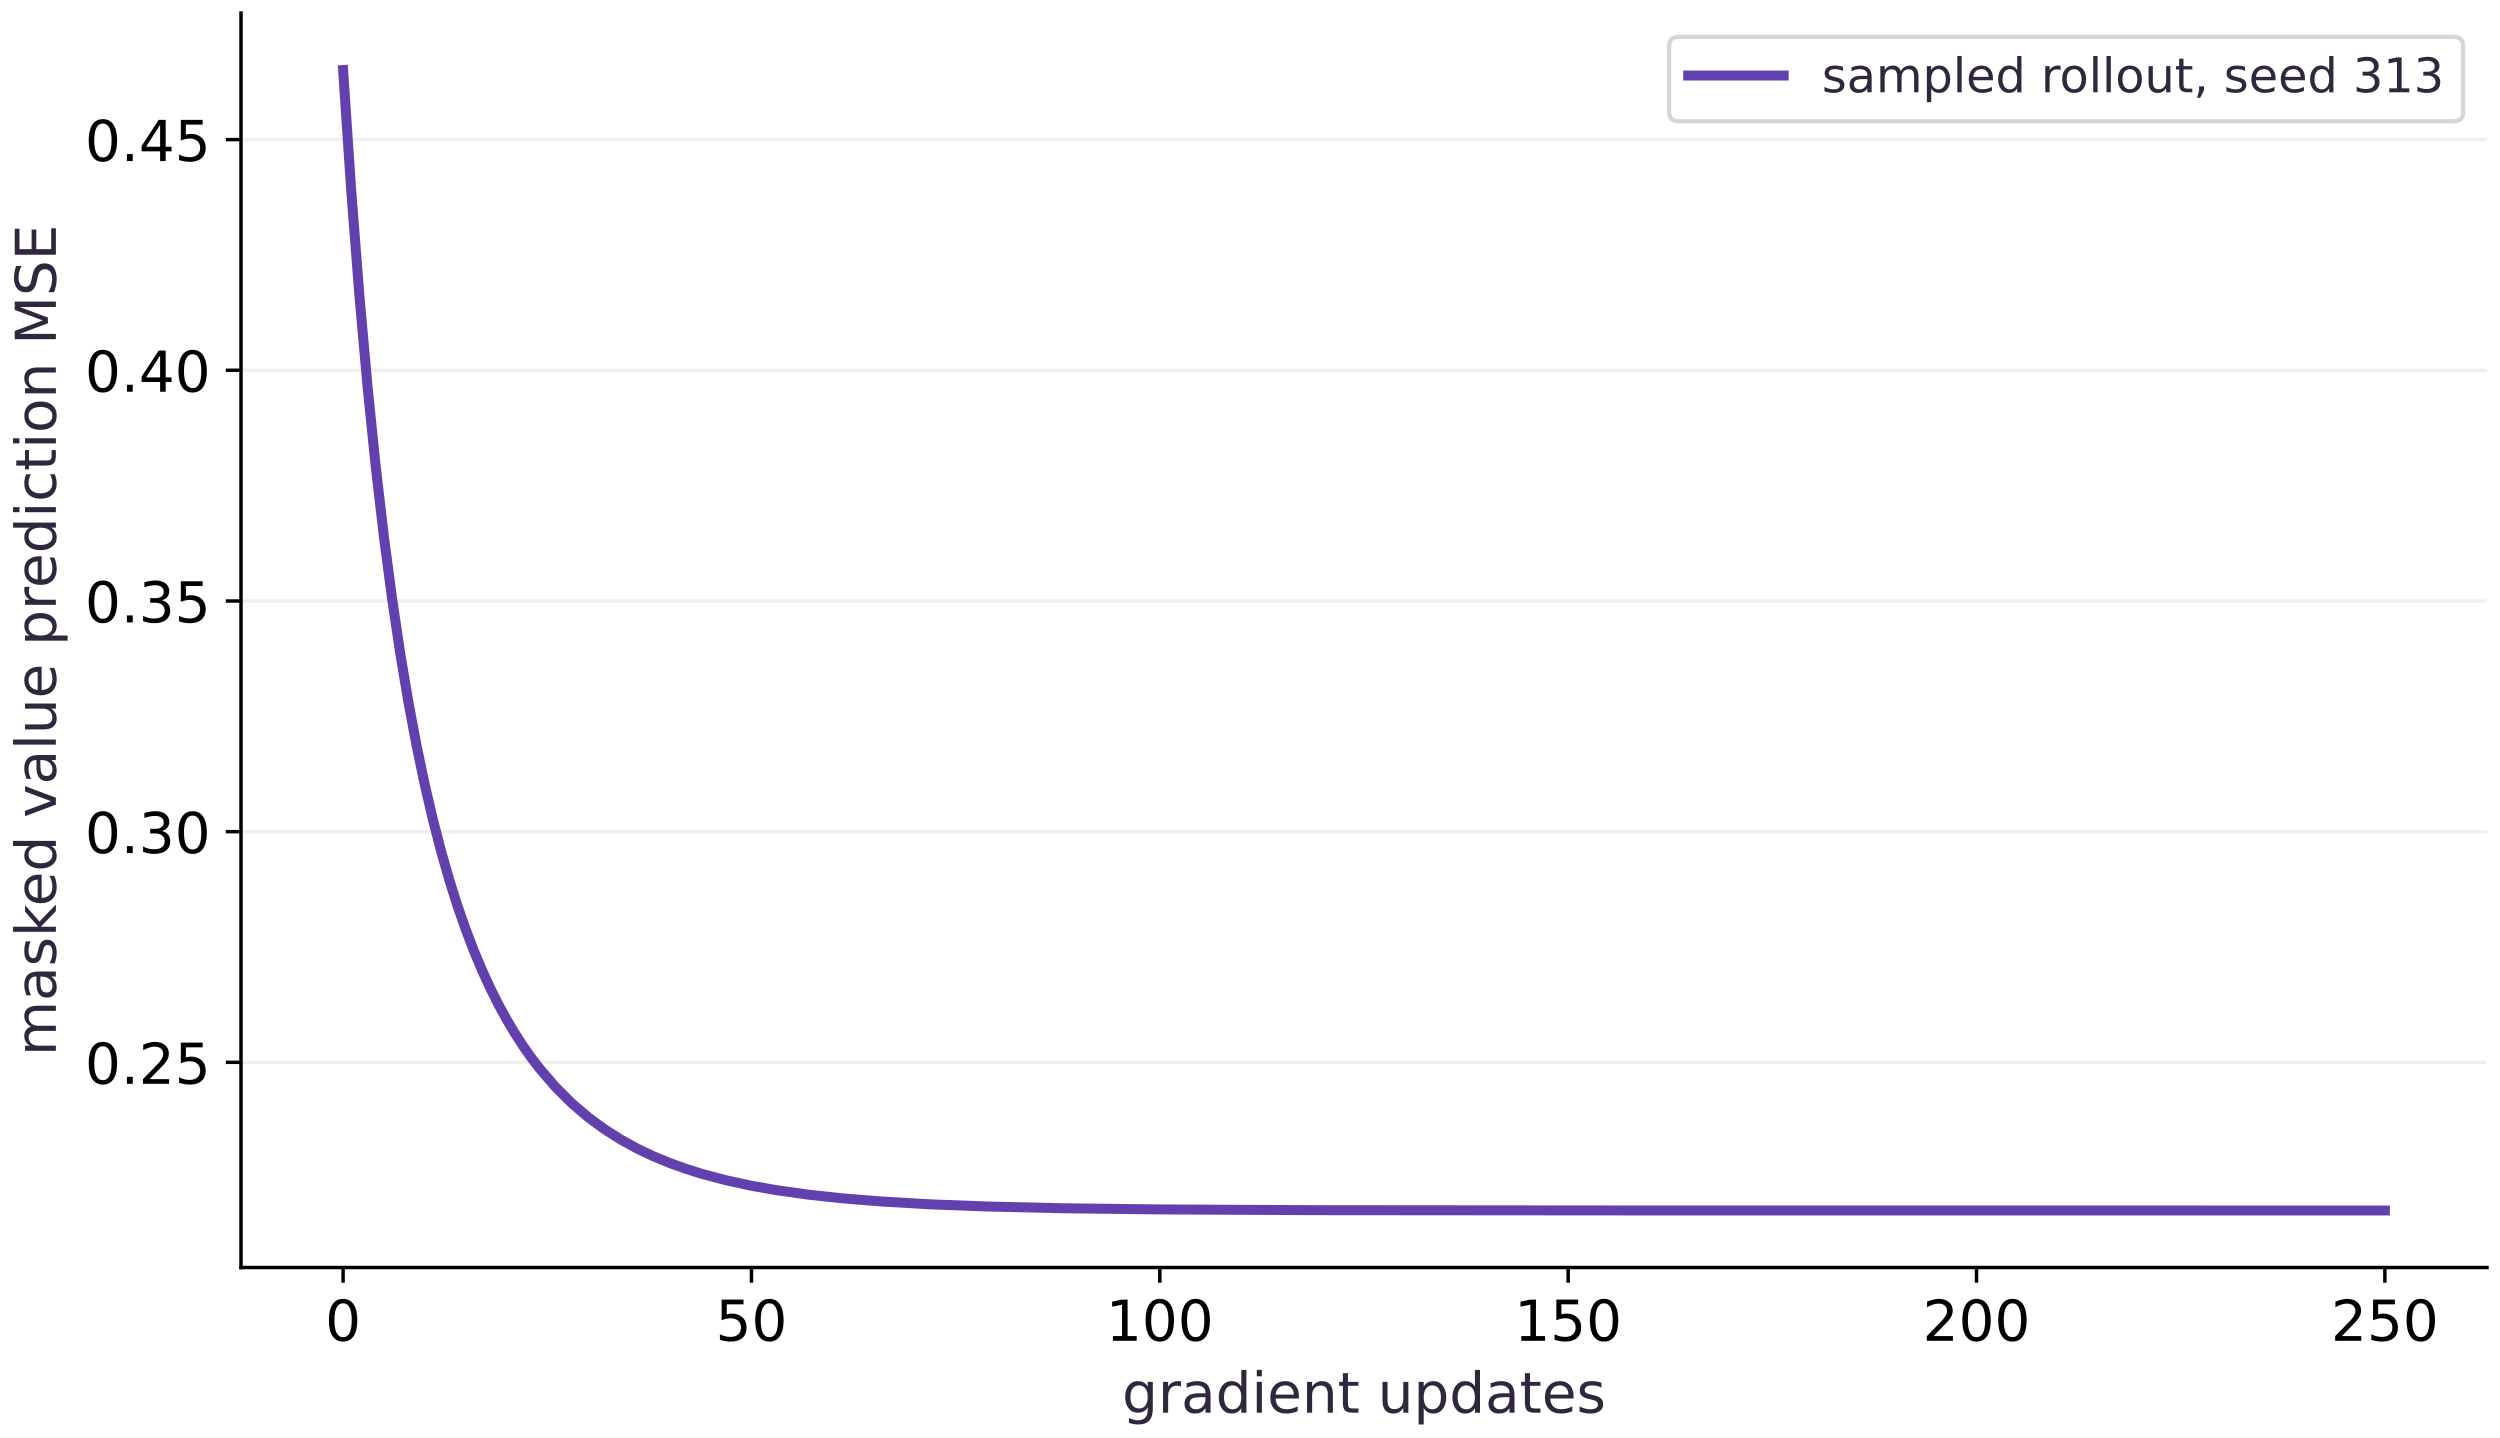
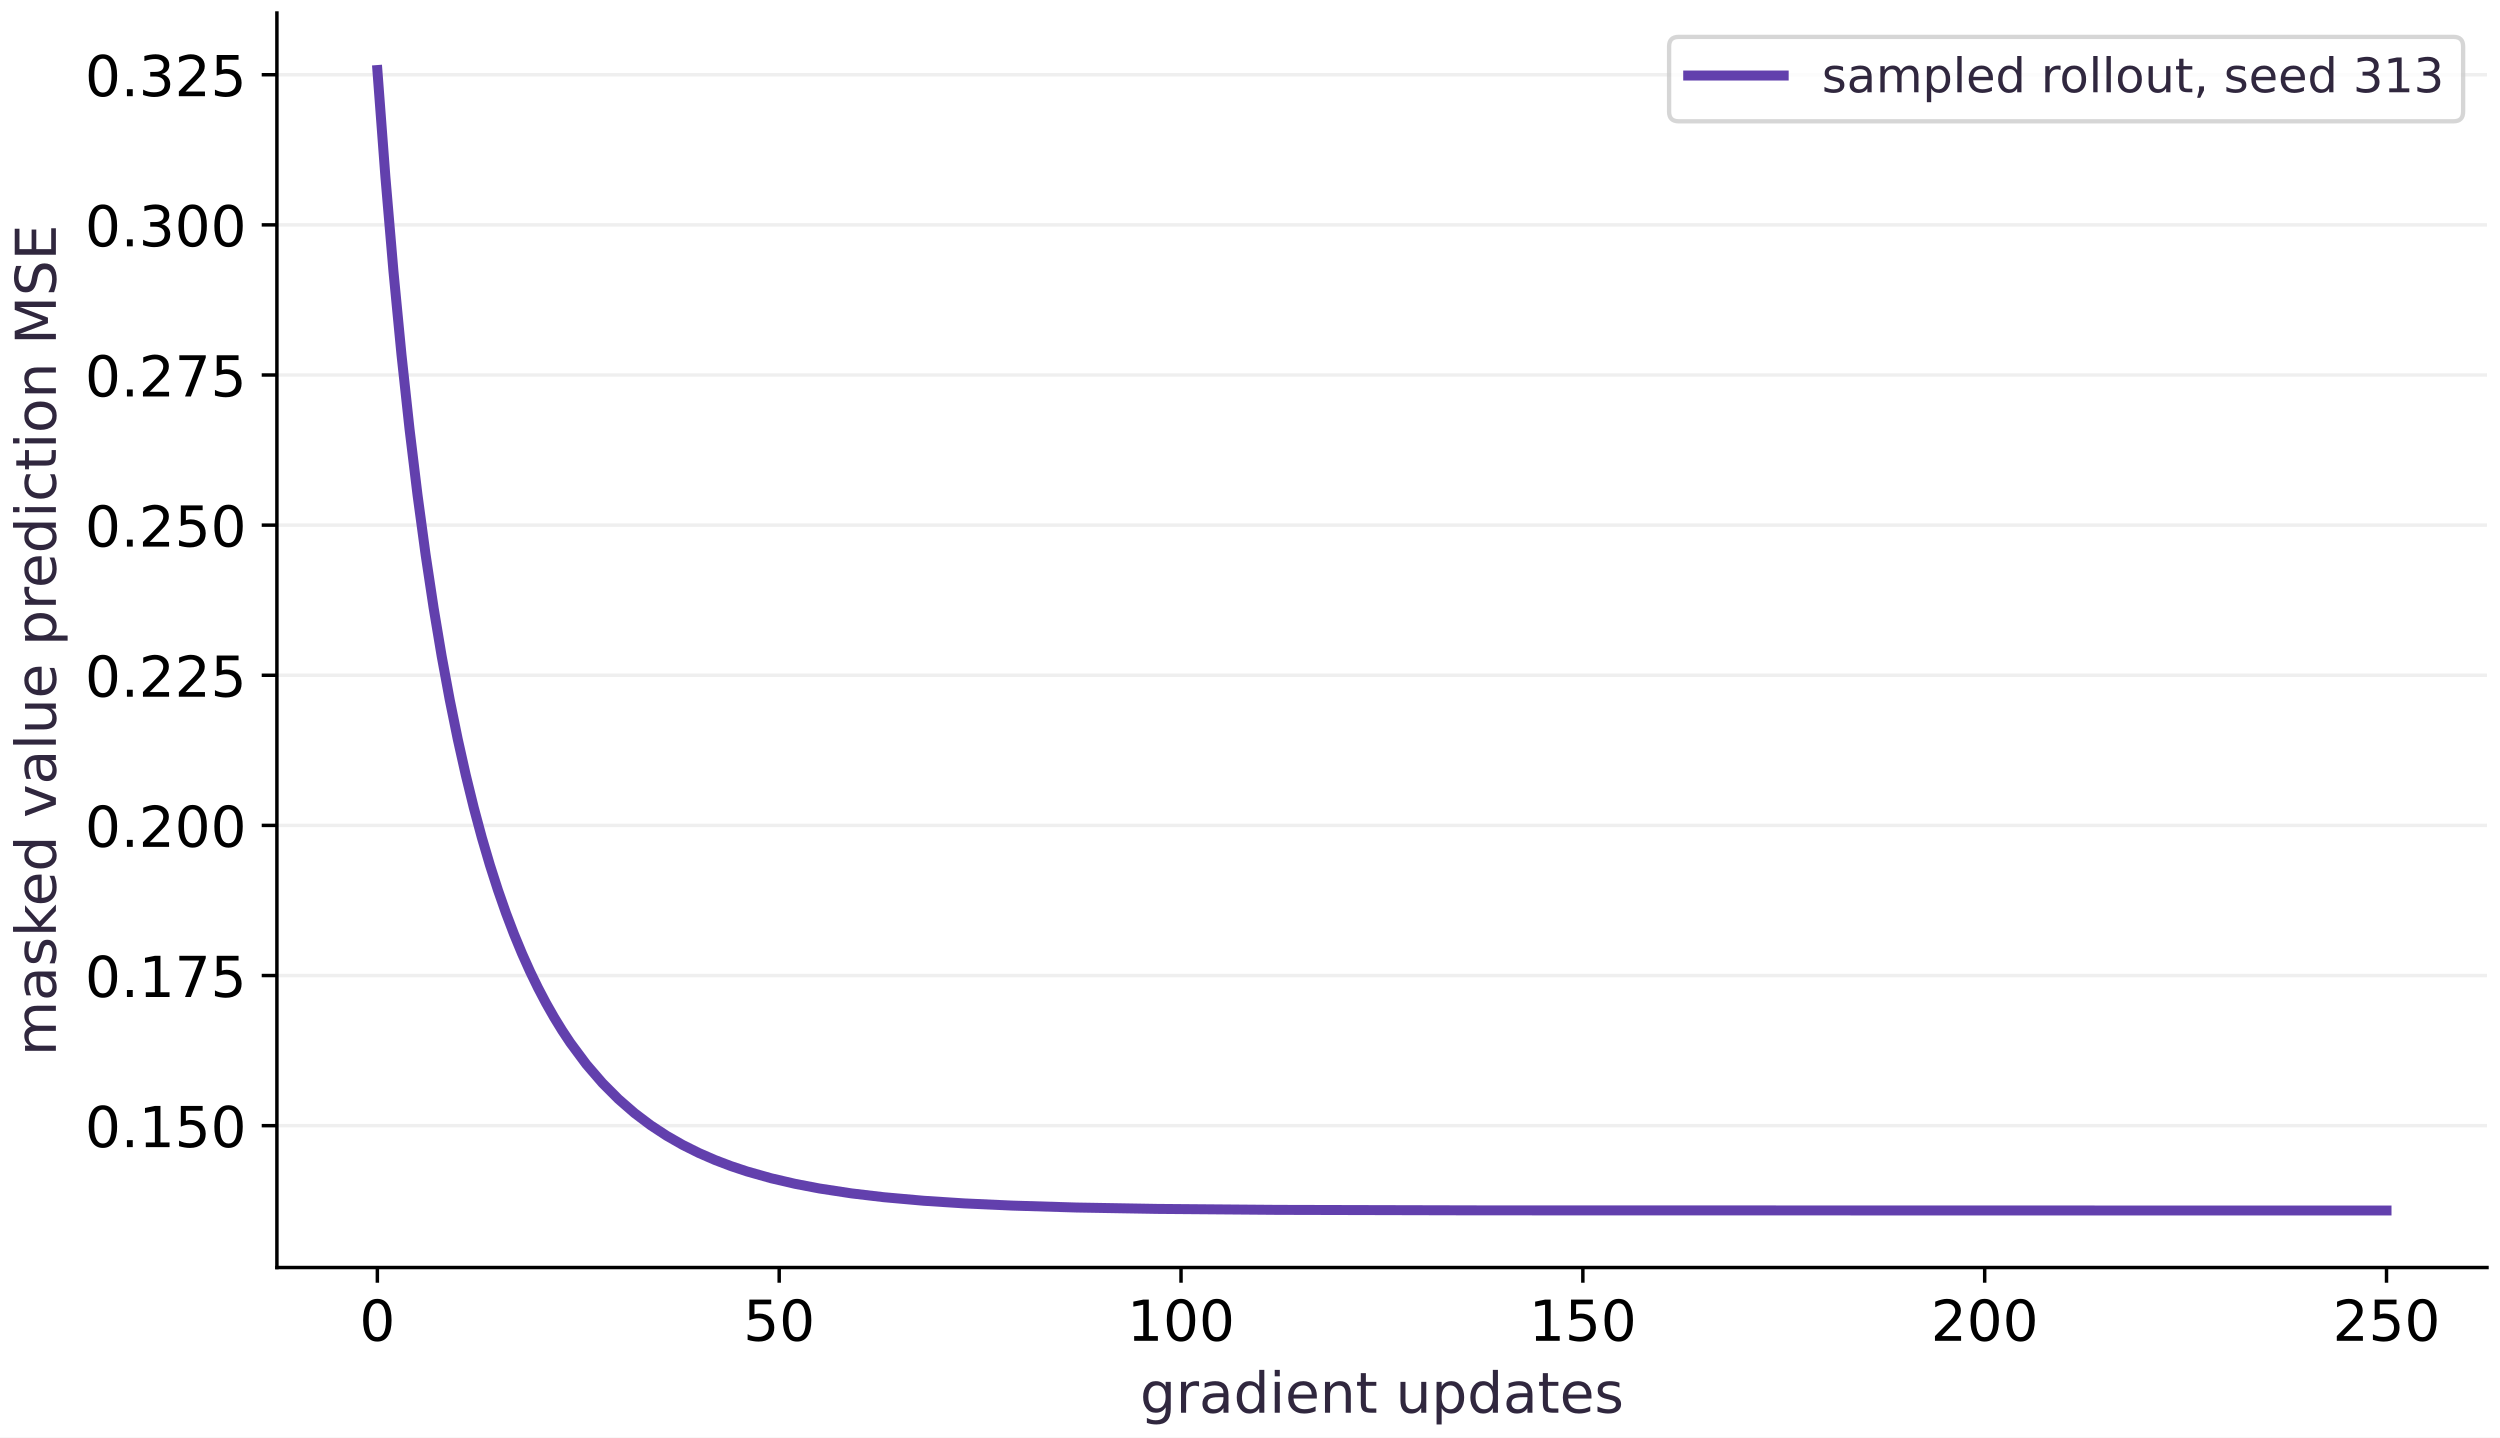
<svg xmlns="http://www.w3.org/2000/svg" xmlns:xlink="http://www.w3.org/1999/xlink" width="576pt" height="331.2pt" viewBox="0 0 576 331.2" version="1.1">
  <defs>
    <style type="text/css">*{stroke-linejoin: round; stroke-linecap: butt}</style>
  </defs>
  <g id="figure_1">
    <g id="patch_1">
      <path d="M 0 331.2 L 576 331.2 L 576 0 L 0 0 z " style="fill: #ffffff" />
    </g>
    <g id="axes_1">
      <g id="patch_2">
-         <path d="M 55.527 292.037 L 573 292.037 L 573 3 L 55.527 3 z " style="fill: #ffffff" />
+         <path d="M 63.798 292.037 L 573 292.037 L 573 3 L 63.798 3 z " style="fill: #ffffff" />
      </g>
      <g id="matplotlib.axis_1">
        <g id="xtick_1">
          <g id="line2d_1">
            <defs>
              <path id="m6ea3258a2e" d="M 0 0 L 0 3.5 " style="stroke: #000000; stroke-width: 0.8" />
            </defs>
            <g>
-               <use xlink:href="#m6ea3258a2e" x="79.049" y="292.037" style="stroke: #000000; stroke-width: 0.8" />
+               <use xlink:href="#m6ea3258a2e" x="86.944" y="292.037" style="stroke: #000000; stroke-width: 0.8" />
            </g>
          </g>
          <g id="text_1">
-             <text style="font-size: 13px; font-family: 'DejaVu Sans'; text-anchor: middle" x="79.049" y="308.915" transform="rotate(-0 79.0486 308.9146)">0</text>
+             <text style="font-size: 13px; font-family: 'DejaVu Sans'; text-anchor: middle" x="86.944" y="308.915" transform="rotate(-0 86.94388 308.9146)">0</text>
          </g>
        </g>
        <g id="xtick_2">
          <g id="line2d_2">
            <g>
-               <use xlink:href="#m6ea3258a2e" x="173.135" y="292.037" style="stroke: #000000; stroke-width: 0.8" />
+               <use xlink:href="#m6ea3258a2e" x="179.526" y="292.037" style="stroke: #000000; stroke-width: 0.8" />
            </g>
          </g>
          <g id="text_2">
-             <text style="font-size: 13px; font-family: 'DejaVu Sans'; text-anchor: middle" x="173.135" y="308.915" transform="rotate(-0 173.1345 308.9146)">50</text>
+             <text style="font-size: 13px; font-family: 'DejaVu Sans'; text-anchor: middle" x="179.526" y="308.915" transform="rotate(-0 179.526 308.9146)">50</text>
          </g>
        </g>
        <g id="xtick_3">
          <g id="line2d_3">
            <g>
-               <use xlink:href="#m6ea3258a2e" x="267.22" y="292.037" style="stroke: #000000; stroke-width: 0.8" />
+               <use xlink:href="#m6ea3258a2e" x="272.108" y="292.037" style="stroke: #000000; stroke-width: 0.8" />
            </g>
          </g>
          <g id="text_3">
-             <text style="font-size: 13px; font-family: 'DejaVu Sans'; text-anchor: middle" x="267.22" y="308.915" transform="rotate(-0 267.2205 308.9146)">100</text>
+             <text style="font-size: 13px; font-family: 'DejaVu Sans'; text-anchor: middle" x="272.108" y="308.915" transform="rotate(-0 272.108 308.9146)">100</text>
          </g>
        </g>
        <g id="xtick_4">
          <g id="line2d_4">
            <g>
-               <use xlink:href="#m6ea3258a2e" x="361.306" y="292.037" style="stroke: #000000; stroke-width: 0.8" />
+               <use xlink:href="#m6ea3258a2e" x="364.69" y="292.037" style="stroke: #000000; stroke-width: 0.8" />
            </g>
          </g>
          <g id="text_4">
-             <text style="font-size: 13px; font-family: 'DejaVu Sans'; text-anchor: middle" x="361.306" y="308.915" transform="rotate(-0 361.3064 308.9146)">150</text>
+             <text style="font-size: 13px; font-family: 'DejaVu Sans'; text-anchor: middle" x="364.69" y="308.915" transform="rotate(-0 364.6901 308.9146)">150</text>
          </g>
        </g>
        <g id="xtick_5">
          <g id="line2d_5">
            <g>
-               <use xlink:href="#m6ea3258a2e" x="455.392" y="292.037" style="stroke: #000000; stroke-width: 0.8" />
+               <use xlink:href="#m6ea3258a2e" x="457.272" y="292.037" style="stroke: #000000; stroke-width: 0.8" />
            </g>
          </g>
          <g id="text_5">
-             <text style="font-size: 13px; font-family: 'DejaVu Sans'; text-anchor: middle" x="455.392" y="308.915" transform="rotate(-0 455.3923 308.9146)">200</text>
+             <text style="font-size: 13px; font-family: 'DejaVu Sans'; text-anchor: middle" x="457.272" y="308.915" transform="rotate(-0 457.2722 308.9146)">200</text>
          </g>
        </g>
        <g id="xtick_6">
          <g id="line2d_6">
            <g>
-               <use xlink:href="#m6ea3258a2e" x="549.478" y="292.037" style="stroke: #000000; stroke-width: 0.8" />
+               <use xlink:href="#m6ea3258a2e" x="549.854" y="292.037" style="stroke: #000000; stroke-width: 0.8" />
            </g>
          </g>
          <g id="text_6">
-             <text style="font-size: 13px; font-family: 'DejaVu Sans'; text-anchor: middle" x="549.478" y="308.915" transform="rotate(-0 549.4783 308.9146)">250</text>
+             <text style="font-size: 13px; font-family: 'DejaVu Sans'; text-anchor: middle" x="549.854" y="308.915" transform="rotate(-0 549.8542 308.9146)">250</text>
          </g>
        </g>
        <g id="text_7">
-           <text style="font-size: 13px; font-family: 'DejaVu Sans'; text-anchor: middle; fill: #30273e" x="314.263" y="325.496" transform="rotate(-0 314.2634 325.4962)">gradient updates</text>
+           <text style="font-size: 13px; font-family: 'DejaVu Sans'; text-anchor: middle; fill: #30273e" x="318.399" y="325.496" transform="rotate(-0 318.3991 325.4962)">gradient updates</text>
        </g>
      </g>
      <g id="matplotlib.axis_2">
        <g id="ytick_1">
          <g id="line2d_7">
-             <path d="M 55.527 244.765 L 573 244.765 " clip-path="url(#p9c5689d696)" style="fill: none; stroke: #b0b0b0; stroke-opacity: 0.2; stroke-width: 0.8; stroke-linecap: square" />
+             <path d="M 63.798 259.358 L 573 259.358 " clip-path="url(#p56877da7de)" style="fill: none; stroke: #b0b0b0; stroke-opacity: 0.2; stroke-width: 0.8; stroke-linecap: square" />
          </g>
          <g id="line2d_8">
            <defs>
              <path id="mb45c92c6ee" d="M 0 0 L -3.5 0 " style="stroke: #000000; stroke-width: 0.8" />
            </defs>
            <g>
-               <use xlink:href="#mb45c92c6ee" x="55.527" y="244.765" style="stroke: #000000; stroke-width: 0.8" />
+               <use xlink:href="#mb45c92c6ee" x="63.798" y="259.358" style="stroke: #000000; stroke-width: 0.8" />
            </g>
          </g>
          <g id="text_8">
-             <text style="font-size: 13px; font-family: 'DejaVu Sans'; text-anchor: end" x="48.527" y="249.704" transform="rotate(-0 48.52712 249.7045)">0.25</text>
+             <text style="font-size: 13px; font-family: 'DejaVu Sans'; text-anchor: end" x="56.798" y="264.297" transform="rotate(-0 56.79836 264.2969)">0.150</text>
          </g>
        </g>
        <g id="ytick_2">
          <g id="line2d_9">
-             <path d="M 55.527 191.616 L 573 191.616 " clip-path="url(#p9c5689d696)" style="fill: none; stroke: #b0b0b0; stroke-opacity: 0.2; stroke-width: 0.8; stroke-linecap: square" />
+             <path d="M 63.798 224.767 L 573 224.767 " clip-path="url(#p56877da7de)" style="fill: none; stroke: #b0b0b0; stroke-opacity: 0.2; stroke-width: 0.8; stroke-linecap: square" />
          </g>
          <g id="line2d_10">
            <g>
-               <use xlink:href="#mb45c92c6ee" x="55.527" y="191.616" style="stroke: #000000; stroke-width: 0.8" />
+               <use xlink:href="#mb45c92c6ee" x="63.798" y="224.767" style="stroke: #000000; stroke-width: 0.8" />
            </g>
          </g>
          <g id="text_9">
-             <text style="font-size: 13px; font-family: 'DejaVu Sans'; text-anchor: end" x="48.527" y="196.555" transform="rotate(-0 48.52712 196.5545)">0.30</text>
+             <text style="font-size: 13px; font-family: 'DejaVu Sans'; text-anchor: end" x="56.798" y="229.706" transform="rotate(-0 56.79836 229.7061)">0.175</text>
          </g>
        </g>
        <g id="ytick_3">
          <g id="line2d_11">
-             <path d="M 55.527 138.466 L 573 138.466 " clip-path="url(#p9c5689d696)" style="fill: none; stroke: #b0b0b0; stroke-opacity: 0.2; stroke-width: 0.8; stroke-linecap: square" />
+             <path d="M 63.798 190.176 L 573 190.176 " clip-path="url(#p56877da7de)" style="fill: none; stroke: #b0b0b0; stroke-opacity: 0.2; stroke-width: 0.8; stroke-linecap: square" />
          </g>
          <g id="line2d_12">
            <g>
-               <use xlink:href="#mb45c92c6ee" x="55.527" y="138.466" style="stroke: #000000; stroke-width: 0.8" />
+               <use xlink:href="#mb45c92c6ee" x="63.798" y="190.176" style="stroke: #000000; stroke-width: 0.8" />
            </g>
          </g>
          <g id="text_10">
-             <text style="font-size: 13px; font-family: 'DejaVu Sans'; text-anchor: end" x="48.527" y="143.405" transform="rotate(-0 48.52712 143.4045)">0.35</text>
+             <text style="font-size: 13px; font-family: 'DejaVu Sans'; text-anchor: end" x="56.798" y="195.115" transform="rotate(-0 56.79836 195.1154)">0.200</text>
          </g>
        </g>
        <g id="ytick_4">
          <g id="line2d_13">
-             <path d="M 55.527 85.316 L 573 85.316 " clip-path="url(#p9c5689d696)" style="fill: none; stroke: #b0b0b0; stroke-opacity: 0.2; stroke-width: 0.8; stroke-linecap: square" />
+             <path d="M 63.798 155.586 L 573 155.586 " clip-path="url(#p56877da7de)" style="fill: none; stroke: #b0b0b0; stroke-opacity: 0.2; stroke-width: 0.8; stroke-linecap: square" />
          </g>
          <g id="line2d_14">
            <g>
-               <use xlink:href="#mb45c92c6ee" x="55.527" y="85.316" style="stroke: #000000; stroke-width: 0.8" />
+               <use xlink:href="#mb45c92c6ee" x="63.798" y="155.586" style="stroke: #000000; stroke-width: 0.8" />
            </g>
          </g>
          <g id="text_11">
-             <text style="font-size: 13px; font-family: 'DejaVu Sans'; text-anchor: end" x="48.527" y="90.255" transform="rotate(-0 48.52712 90.25457)">0.40</text>
+             <text style="font-size: 13px; font-family: 'DejaVu Sans'; text-anchor: end" x="56.798" y="160.525" transform="rotate(-0 56.79836 160.5247)">0.225</text>
          </g>
        </g>
        <g id="ytick_5">
          <g id="line2d_15">
-             <path d="M 55.527 32.166 L 573 32.166 " clip-path="url(#p9c5689d696)" style="fill: none; stroke: #b0b0b0; stroke-opacity: 0.2; stroke-width: 0.8; stroke-linecap: square" />
+             <path d="M 63.798 120.995 L 573 120.995 " clip-path="url(#p56877da7de)" style="fill: none; stroke: #b0b0b0; stroke-opacity: 0.2; stroke-width: 0.8; stroke-linecap: square" />
          </g>
          <g id="line2d_16">
            <g>
-               <use xlink:href="#mb45c92c6ee" x="55.527" y="32.166" style="stroke: #000000; stroke-width: 0.8" />
+               <use xlink:href="#mb45c92c6ee" x="63.798" y="120.995" style="stroke: #000000; stroke-width: 0.8" />
            </g>
          </g>
          <g id="text_12">
-             <text style="font-size: 13px; font-family: 'DejaVu Sans'; text-anchor: end" x="48.527" y="37.105" transform="rotate(-0 48.52712 37.1046)">0.45</text>
-           </g>
-         </g>
-         <g id="text_13">
+             <text style="font-size: 13px; font-family: 'DejaVu Sans'; text-anchor: end" x="56.798" y="125.934" transform="rotate(-0 56.79836 125.934)">0.250</text>
+           </g>
+         </g>
+         <g id="ytick_6">
+           <g id="line2d_17">
+             <path d="M 63.798 86.404 L 573 86.404 " clip-path="url(#p56877da7de)" style="fill: none; stroke: #b0b0b0; stroke-opacity: 0.2; stroke-width: 0.8; stroke-linecap: square" />
+           </g>
+           <g id="line2d_18">
+             <g>
+               <use xlink:href="#mb45c92c6ee" x="63.798" y="86.404" style="stroke: #000000; stroke-width: 0.8" />
+             </g>
+           </g>
+           <g id="text_13">
+             <text style="font-size: 13px; font-family: 'DejaVu Sans'; text-anchor: end" x="56.798" y="91.343" transform="rotate(-0 56.79836 91.34325)">0.275</text>
+           </g>
+         </g>
+         <g id="ytick_7">
+           <g id="line2d_19">
+             <path d="M 63.798 51.814 L 573 51.814 " clip-path="url(#p56877da7de)" style="fill: none; stroke: #b0b0b0; stroke-opacity: 0.2; stroke-width: 0.8; stroke-linecap: square" />
+           </g>
+           <g id="line2d_20">
+             <g>
+               <use xlink:href="#mb45c92c6ee" x="63.798" y="51.814" style="stroke: #000000; stroke-width: 0.8" />
+             </g>
+           </g>
+           <g id="text_14">
+             <text style="font-size: 13px; font-family: 'DejaVu Sans'; text-anchor: end" x="56.798" y="56.753" transform="rotate(-0 56.79836 56.75252)">0.300</text>
+           </g>
+         </g>
+         <g id="ytick_8">
+           <g id="line2d_21">
+             <path d="M 63.798 17.223 L 573 17.223 " clip-path="url(#p56877da7de)" style="fill: none; stroke: #b0b0b0; stroke-opacity: 0.2; stroke-width: 0.8; stroke-linecap: square" />
+           </g>
+           <g id="line2d_22">
+             <g>
+               <use xlink:href="#mb45c92c6ee" x="63.798" y="17.223" style="stroke: #000000; stroke-width: 0.8" />
+             </g>
+           </g>
+           <g id="text_15">
+             <text style="font-size: 13px; font-family: 'DejaVu Sans'; text-anchor: end" x="56.798" y="22.162" transform="rotate(-0 56.79836 22.1618)">0.325</text>
+           </g>
+         </g>
+         <g id="text_16">
          <text style="font-size: 13px; font-family: 'DejaVu Sans'; text-anchor: middle; fill: #30273e" x="12.878" y="147.518" transform="rotate(-90 12.87821 147.5184)">masked value prediction MSE</text>
        </g>
      </g>
-       <g id="line2d_17">
-         <path d="M 79.049 16.138 L 80.93 44.031 L 82.812 68.183 L 84.694 89.199 L 86.575 107.575 L 88.457 123.716 L 90.339 137.957 L 92.221 150.574 L 94.102 161.796 L 95.984 171.816 L 97.866 180.791 L 99.748 188.859 L 101.629 196.131 L 103.511 202.705 L 105.393 208.663 L 107.274 214.075 L 109.156 219.003 L 111.038 223.498 L 112.92 227.606 L 114.801 231.367 L 116.683 234.816 L 118.565 237.983 L 120.446 240.895 L 122.328 243.577 L 124.21 246.048 L 127.973 250.436 L 131.737 254.186 L 135.5 257.403 L 139.264 260.17 L 143.027 262.558 L 146.79 264.623 L 150.554 266.412 L 154.317 267.966 L 158.081 269.317 L 161.844 270.494 L 167.489 271.984 L 173.135 273.203 L 178.78 274.2 L 186.307 275.258 L 193.833 276.074 L 203.242 276.837 L 214.532 277.484 L 227.704 277.985 L 244.64 278.377 L 267.22 278.651 L 302.973 278.822 L 380.124 278.892 L 549.478 278.899 L 549.478 278.899 " clip-path="url(#p9c5689d696)" style="fill: none; stroke: #6240ad; stroke-width: 2.3; stroke-linecap: square" />
+       <g id="line2d_23">
+         <path d="M 86.944 16.138 L 88.796 40.764 L 90.647 62.477 L 92.499 81.708 L 94.35 98.811 L 96.202 114.08 L 98.054 127.761 L 99.905 140.062 L 101.757 151.156 L 103.609 161.19 L 105.46 170.29 L 107.312 178.564 L 109.164 186.102 L 111.015 192.986 L 112.867 199.283 L 114.719 205.054 L 116.57 210.351 L 118.422 215.221 L 120.273 219.703 L 122.125 223.835 L 123.977 227.647 L 125.828 231.169 L 127.68 234.425 L 129.532 237.439 L 131.383 240.231 L 135.087 245.221 L 138.79 249.522 L 142.493 253.239 L 146.196 256.459 L 149.9 259.253 L 153.603 261.683 L 157.306 263.8 L 161.01 265.645 L 164.713 267.258 L 168.416 268.668 L 172.119 269.901 L 177.674 271.472 L 183.229 272.763 L 188.784 273.825 L 196.191 274.957 L 203.597 275.833 L 212.856 276.658 L 222.114 277.259 L 233.224 277.77 L 248.037 278.213 L 266.553 278.53 L 294.328 278.753 L 340.619 278.868 L 486.898 278.898 L 549.854 278.899 L 549.854 278.899 " clip-path="url(#p56877da7de)" style="fill: none; stroke: #6240ad; stroke-width: 2.3; stroke-linecap: square" />
      </g>
      <g id="patch_3">
-         <path d="M 55.527 292.037 L 55.527 3 " style="fill: none; stroke: #000000; stroke-width: 0.8; stroke-linejoin: miter; stroke-linecap: square" />
+         <path d="M 63.798 292.037 L 63.798 3 " style="fill: none; stroke: #000000; stroke-width: 0.8; stroke-linejoin: miter; stroke-linecap: square" />
      </g>
      <g id="patch_4">
-         <path d="M 55.527 292.037 L 573 292.037 " style="fill: none; stroke: #000000; stroke-width: 0.8; stroke-linejoin: miter; stroke-linecap: square" />
+         <path d="M 63.798 292.037 L 573 292.037 " style="fill: none; stroke: #000000; stroke-width: 0.8; stroke-linejoin: miter; stroke-linecap: square" />
      </g>
      <g id="legend_1">
        <g id="patch_5">
          <path d="M 386.761 27.946 L 565.3 27.946 Q 567.5 27.946 567.5 25.746 L 567.5 10.7 Q 567.5 8.5 565.3 8.5 L 386.761 8.5 Q 384.561 8.5 384.561 10.7 L 384.561 25.746 Q 384.561 27.946 386.761 27.946 z " style="fill: #ffffff; opacity: 0.8; stroke: #cccccc; stroke-linejoin: miter" />
        </g>
-         <g id="line2d_18">
+         <g id="line2d_24">
          <path d="M 388.961 17.409 L 399.961 17.409 L 410.961 17.409 " style="fill: none; stroke: #6240ad; stroke-width: 2.3; stroke-linecap: square" />
        </g>
-         <g id="text_14">
+         <g id="text_17">
          <text style="font-size: 11px; font-family: 'DejaVu Sans'; text-anchor: start; fill: #30273e" x="419.761" y="21.259" transform="rotate(-0 419.7612 21.25852)">sampled rollout, seed 313</text>
        </g>
      </g>
    </g>
  </g>
  <defs>
-     <clipPath id="p9c5689d696">
-       <rect x="55.527" y="3" width="517.473" height="289.036" />
+     <clipPath id="p56877da7de">
+       <rect x="63.798" y="3" width="509.201" height="289.036" />
    </clipPath>
  </defs>
</svg>
